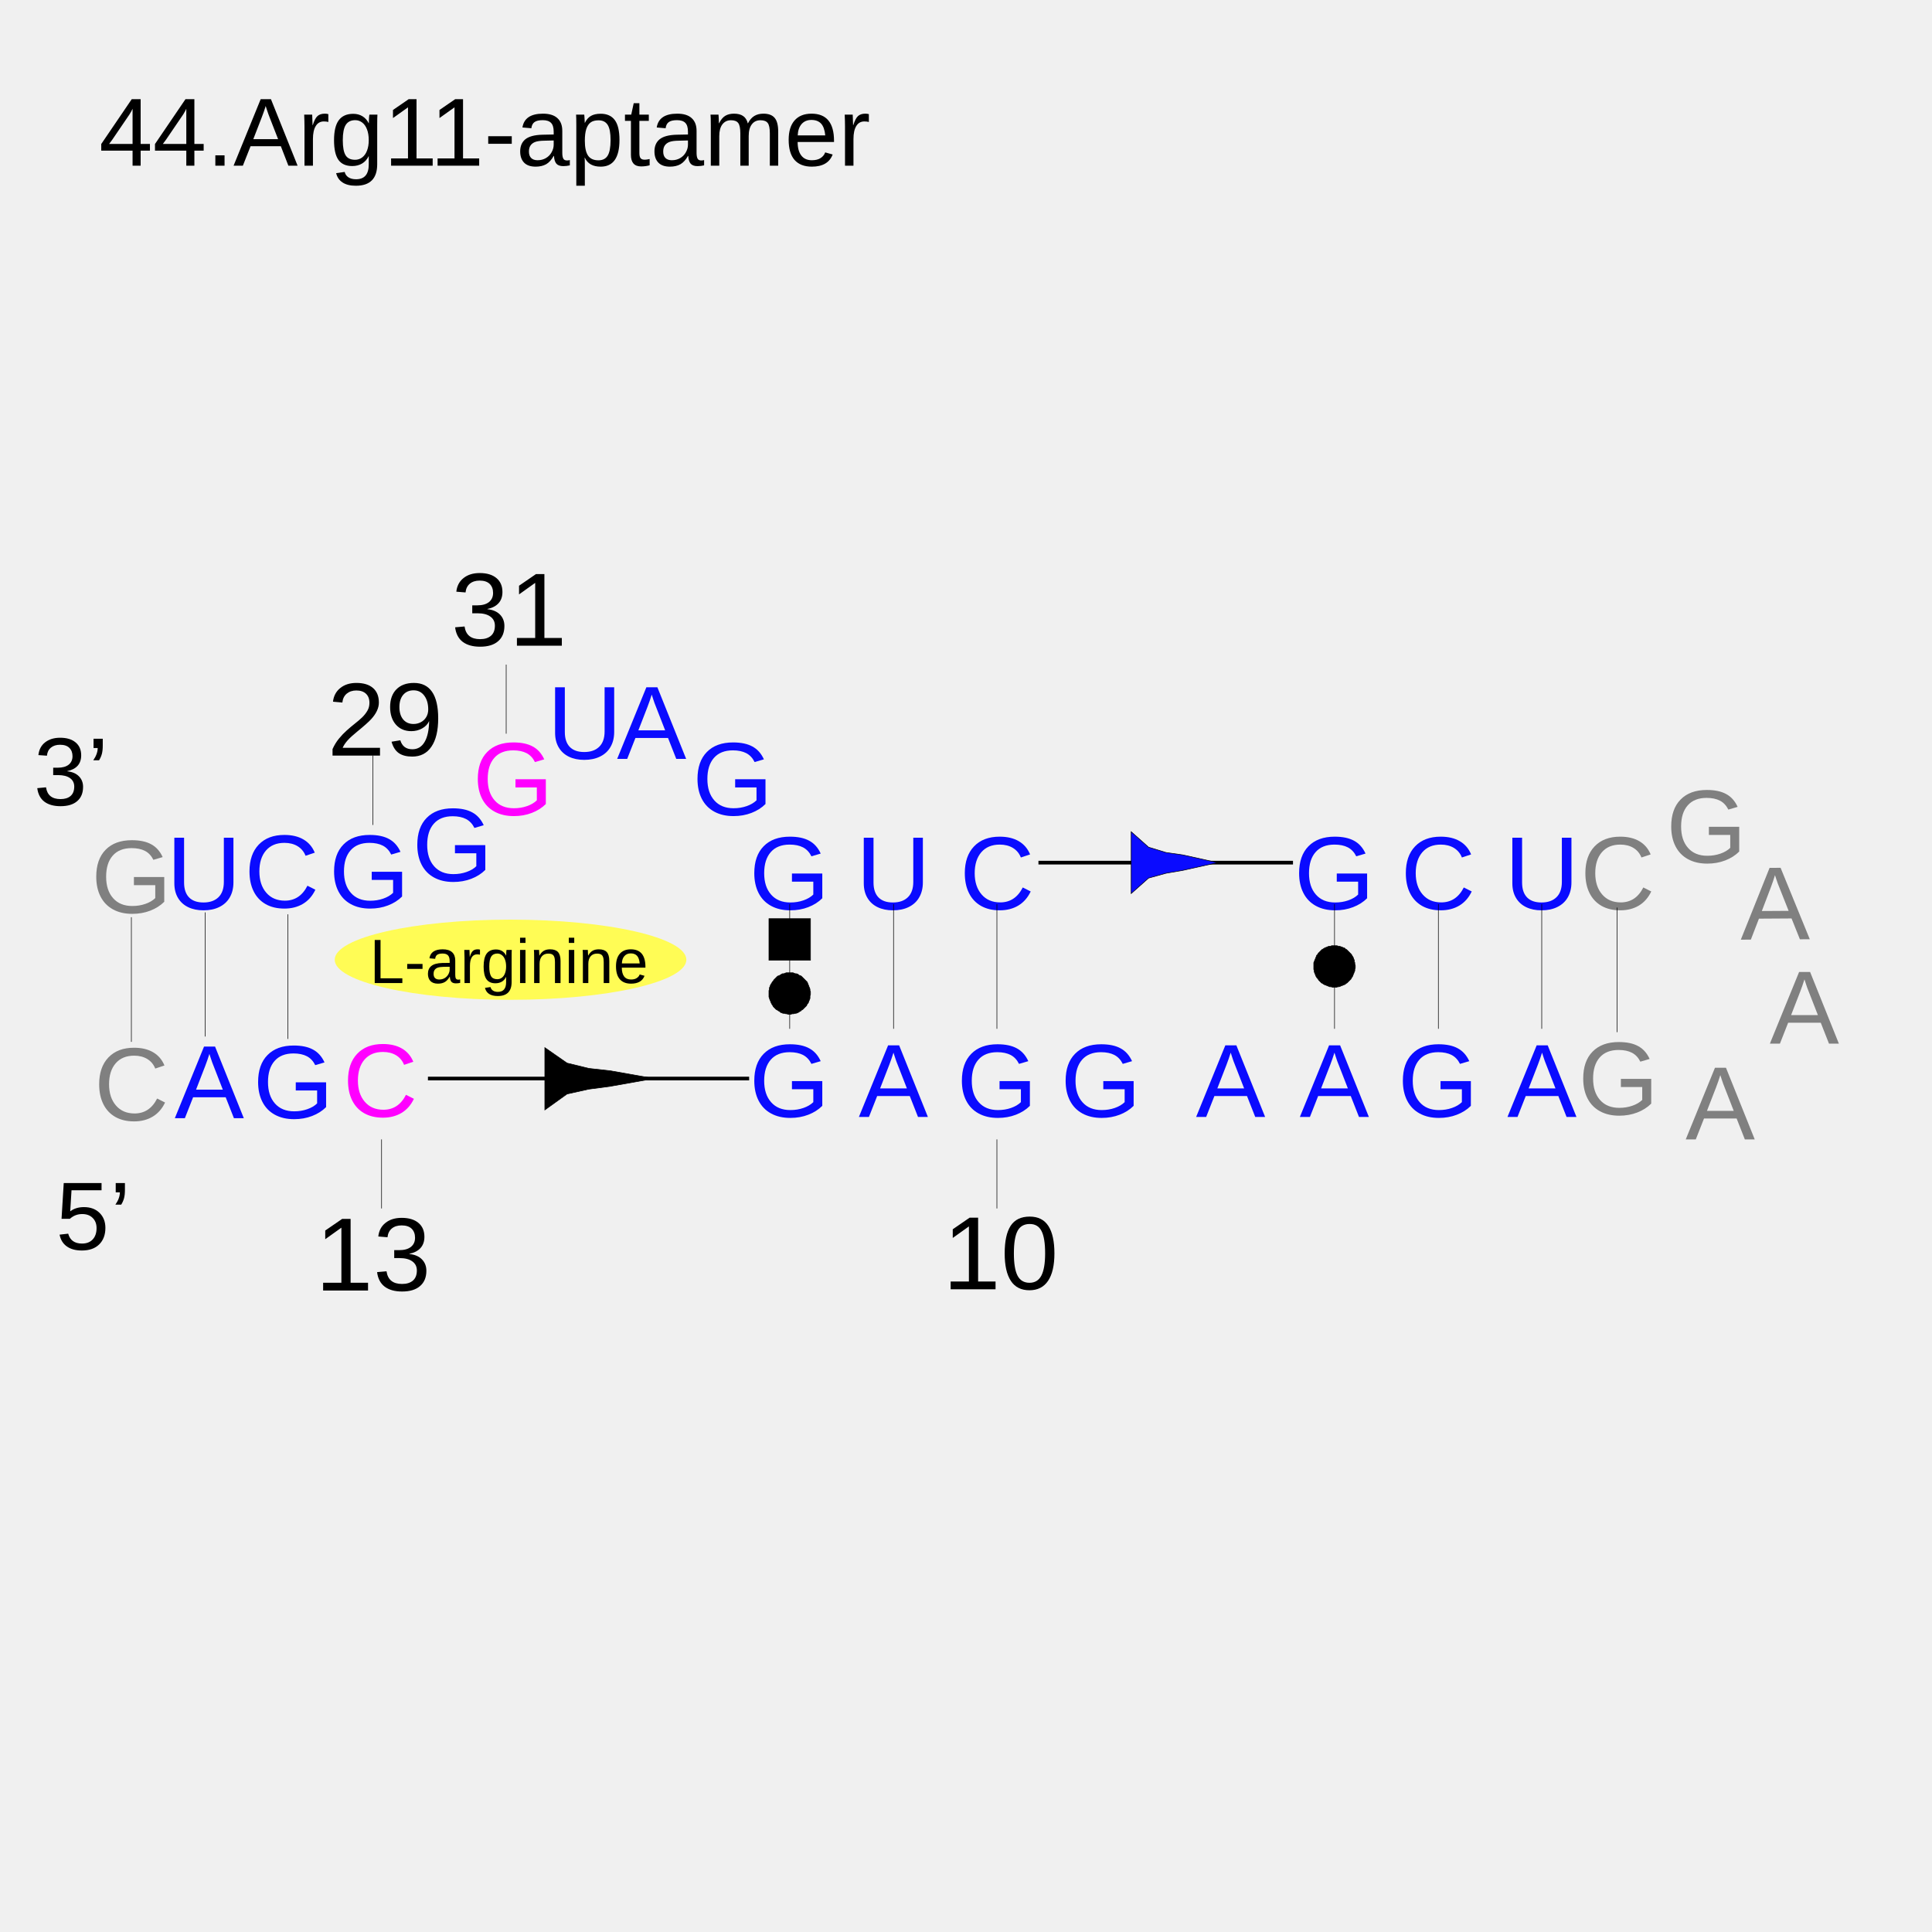
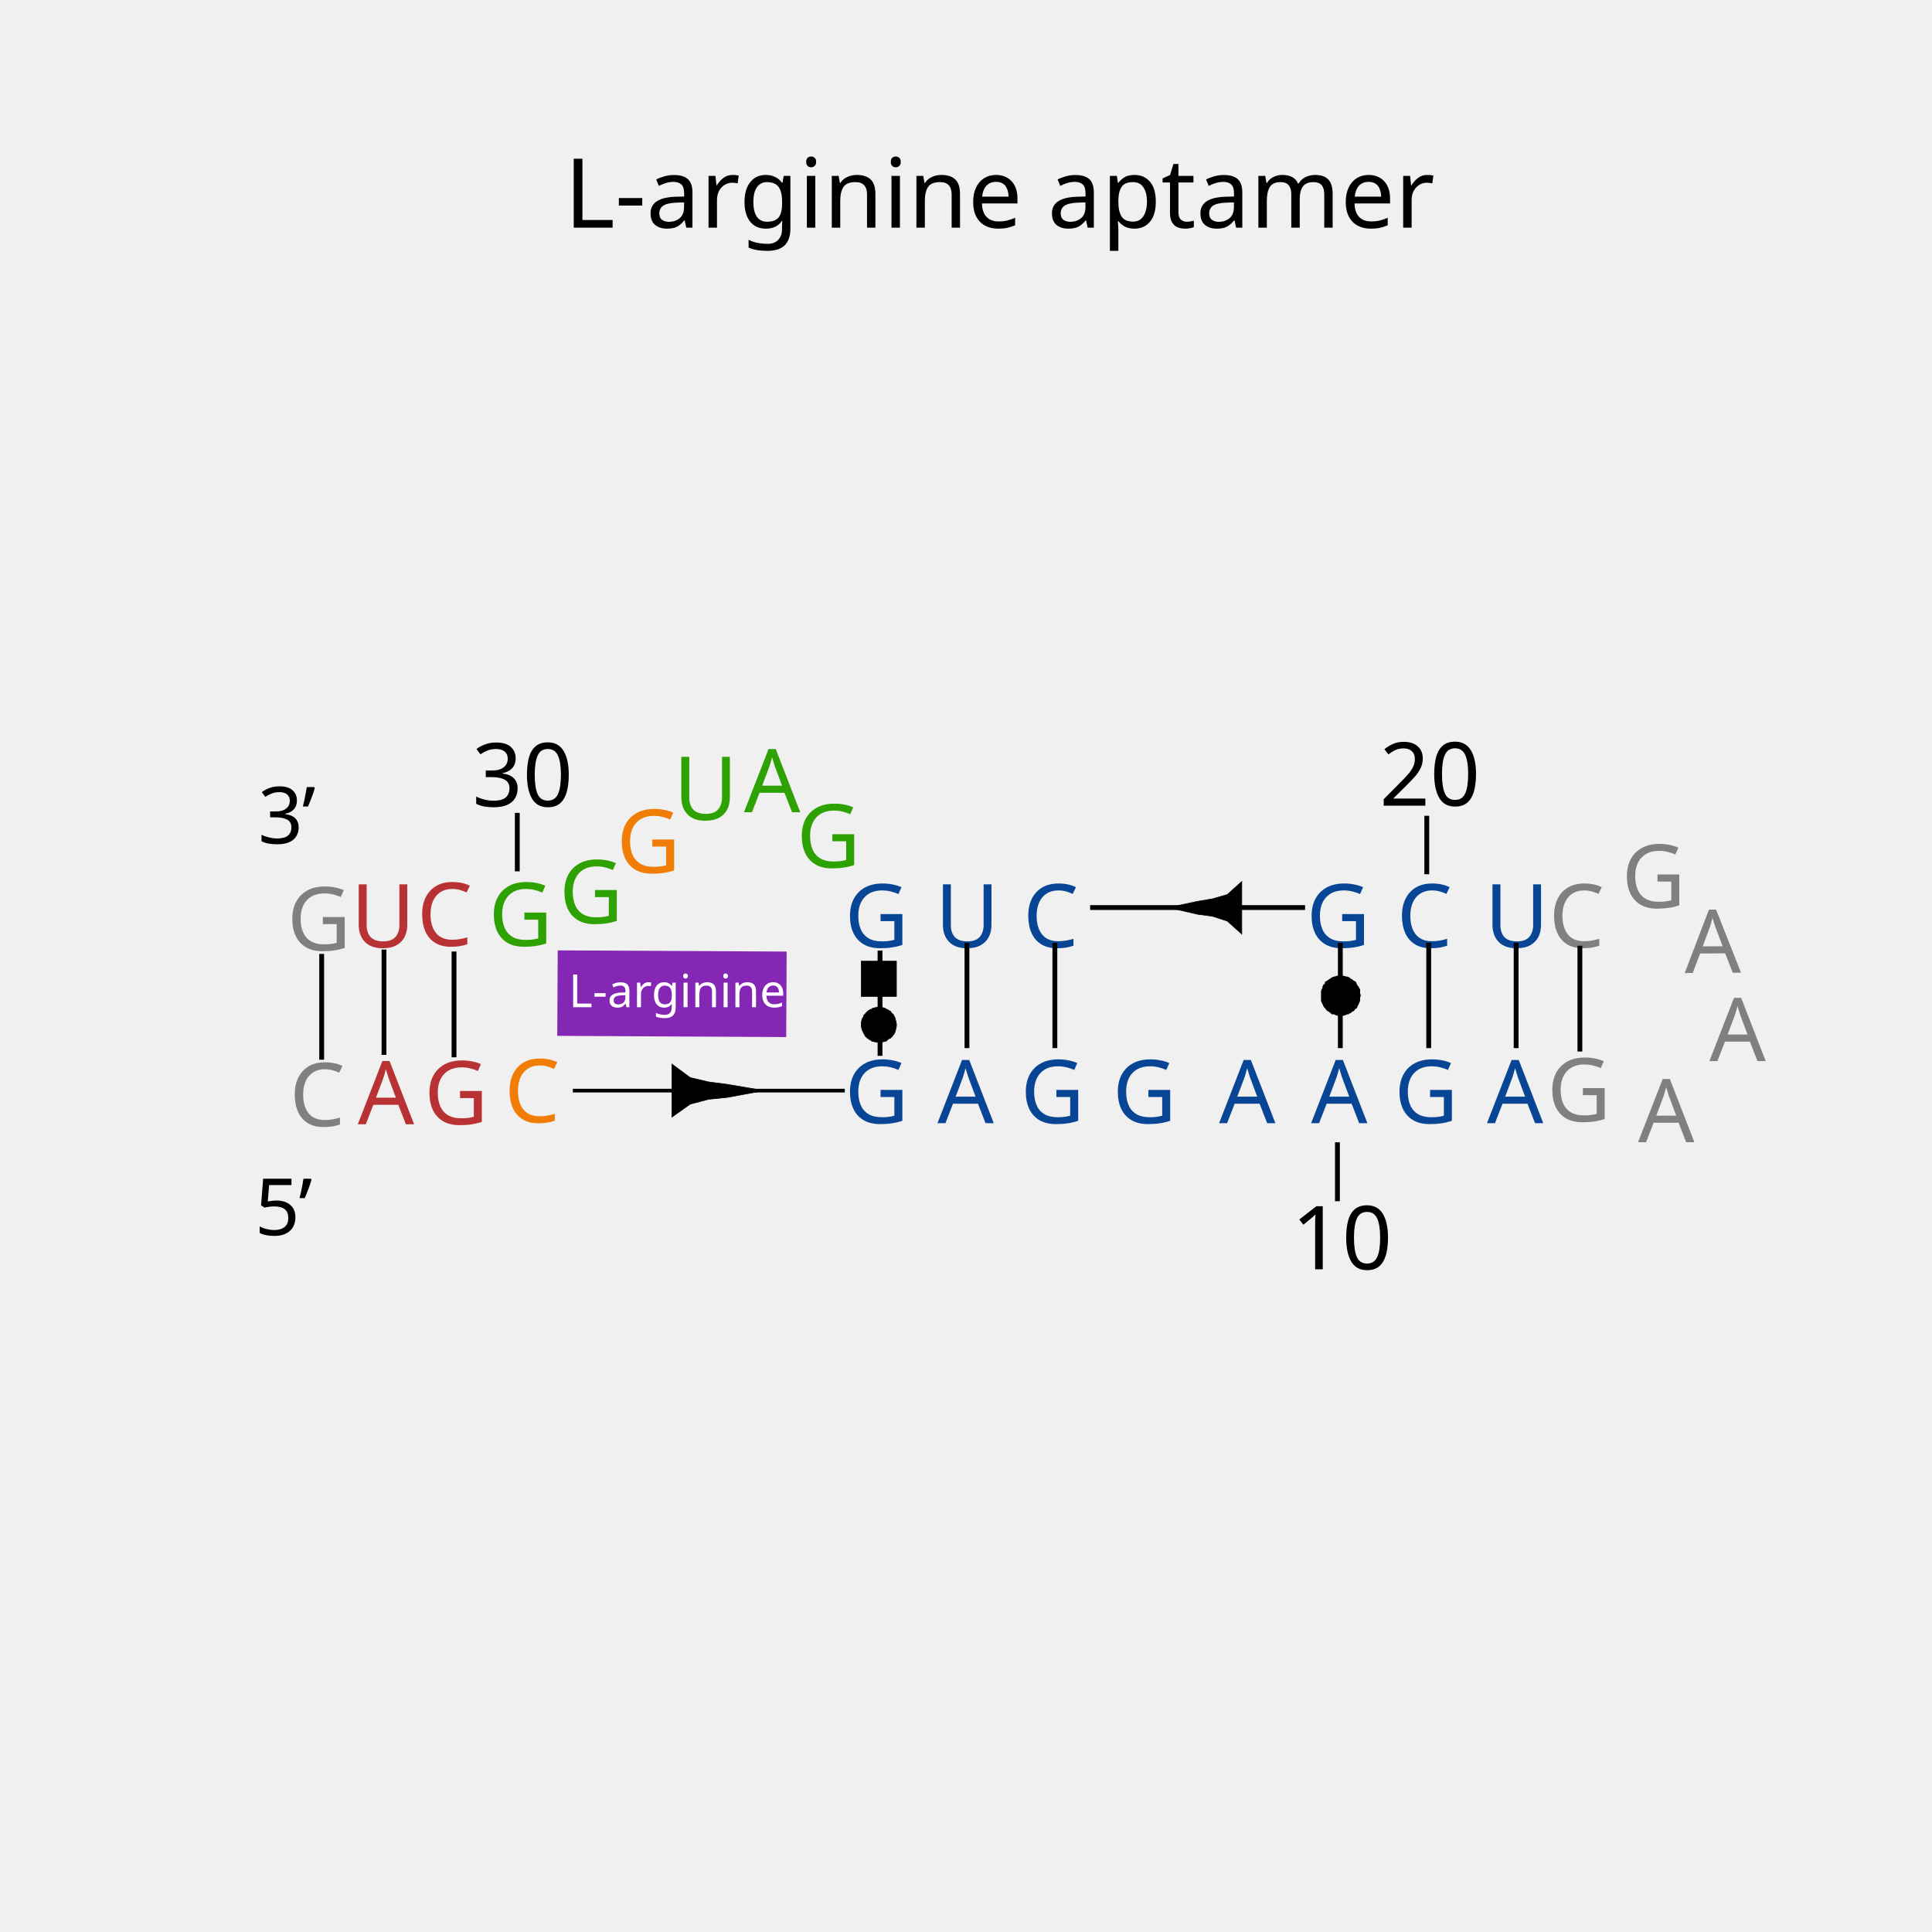
- <svg xmlns="http://www.w3.org/2000/svg" id="_图层_1" data-name="图层 1" viewBox="0 0 400 400">
-   <defs>
-     <style>
-       .cls-1 {
-         stroke-width: .76px;
-       }
- 
-       .cls-1, .cls-2, .cls-3, .cls-4 {
-         stroke: #000;
-         stroke-miterlimit: 10;
-       }
- 
-       .cls-1, .cls-4 {
-         fill: none;
-       }
- 
-       .cls-5 {
-         letter-spacing: -.07em;
-       }
- 
-       .cls-6, .cls-7, .cls-8, .cls-9, .cls-10, .cls-11, .cls-12, .cls-13 {
-         font-family: ArialMT, Arial;
-         isolation: isolate;
-       }
- 
-       .cls-6, .cls-7, .cls-8, .cls-9, .cls-11, .cls-12 {
-         font-size: 21.55px;
-       }
- 
-       .cls-6, .cls-2, .cls-10, .cls-13 {
-         fill: #000;
-       }
- 
-       .cls-7, .cls-9 {
-         fill: gray;
-       }
- 
-       .cls-7, .cls-12 {
-         letter-spacing: -.1em;
-       }
- 
-       .cls-8 {
-         fill: #f0f;
-       }
- 
-       .cls-2, .cls-3, .cls-4 {
-         stroke-width: .12px;
-       }
- 
-       .cls-3, .cls-11, .cls-12 {
-         fill: #0a0bff;
-       }
- 
-       .cls-10 {
-         font-size: 20px;
-       }
- 
-       .cls-14 {
-         fill: #fffc55;
-         stroke-width: 0px;
-       }
- 
-       .cls-15 {
-         letter-spacing: -.04em;
-       }
- 
-       .cls-13 {
-         font-size: 12.97px;
-       }
-     </style>
-   </defs>
-   <ellipse class="cls-14" cx="105.7" cy="198.7" rx="36.4" ry="8.3" />
+ <svg xmlns="http://www.w3.org/2000/svg" version="1.1" id="_图层_1" x="0px" y="0px" viewBox="0 0 400 400" style="enable-background:new 0 0 400 400;" xml:space="preserve">
+   <style type="text/css">
+ 	.st0{fill:#8527B5;}
+ 	.st1{fill:#084595;}
+ 	.st2{font-family:'ArialMT';}
+ 	.st3{font-size:18.265px;}
+ 	.st4{letter-spacing:-1;}
+ 	.st5{fill:none;stroke:#000000;stroke-miterlimit:10;}
+ 	.st6{stroke:#000000;stroke-miterlimit:10;}
+ 	.st7{stroke:#000000;stroke-width:0.12;stroke-miterlimit:10;}
+ 	.st8{fill:#F17D07;}
+ 	.st9{fill:#2EA103;}
+ 	.st10{fill:#B83233;}
+ 	.st11{fill:#808080;}
+ 	.st12{fill:none;stroke:#000000;stroke-width:0.76;stroke-miterlimit:10;}
+ 	.st13{fill:#FFFFFF;}
+ 	.st14{font-size:9.47px;}
+ 	.st15{font-size:16.356px;}
+ 	.st16{font-size:20px;}
+ </style>
+   <rect x="130.2" y="182" transform="matrix(5.236017e-03 -1 1 5.236017e-03 -67.3054 343.7111)" class="st0" width="17.7" height="47.4" />
  <g id="ID000002">
-     <text class="cls-12" transform="translate(312.06 231.25)">
-       <tspan x="0" y="0">A</tspan>
-     </text>
+     <g>
+       <g>
+         <text transform="matrix(1 0 0 1 307.8623 232.5467)" class="st1 st2 st3 st4">A</text>
+       </g>
+     </g>
  </g>
  <g id="ID000003">
-     <text class="cls-11" transform="translate(289.37 231.25)">
-       <tspan x="0" y="0">G</tspan>
-     </text>
+     <g>
+       <g>
+         <text transform="matrix(1 0 0 1 288.6426 232.5467)" class="st1 st2 st3">G</text>
+       </g>
+     </g>
  </g>
  <g id="ID000004">
-     <text class="cls-12" transform="translate(269.08 231.25)">
-       <tspan x="0" y="0">A</tspan>
-     </text>
+     <g>
+       <g>
+         <text transform="matrix(1 0 0 1 271.4502 232.5467)" class="st1 st2 st3 st4">A</text>
+       </g>
+     </g>
  </g>
  <g id="ID000005">
-     <text class="cls-12" transform="translate(247.6 231.25)">
-       <tspan x="0" y="0">A</tspan>
-     </text>
+     <g>
+       <g>
+         <text transform="matrix(1 0 0 1 252.3994 232.5467)" class="st1 st2 st3 st4">A</text>
+       </g>
+     </g>
  </g>
  <g id="ID000006">
-     <text class="cls-11" transform="translate(267.89 188.27)">
-       <tspan x="0" y="0">G</tspan>
-     </text>
+     <g>
+       <g>
+         <text transform="matrix(1 0 0 1 270.4453 196.1351)" class="st1 st2 st3">G</text>
+       </g>
+     </g>
  </g>
  <g id="ID000007">
-     <text class="cls-11" transform="translate(289.97 188.27)">
-       <tspan x="0" y="0">C</tspan>
-     </text>
+     <g>
+       <g>
+         <text transform="matrix(1 0 0 1 289.1494 196.1351)" class="st1 st2 st3">C</text>
+       </g>
+     </g>
  </g>
  <g id="ID000008">
-     <text class="cls-11" transform="translate(311.46 188.27)">
-       <tspan x="0" y="0">U</tspan>
-     </text>
+     <g>
+       <g>
+         <text transform="matrix(1 0 0 1 307.3633 196.1351)" class="st1 st2 st3">U</text>
+       </g>
+     </g>
  </g>
  <g id="ID000011">
-     <line class="cls-4" x1="319.2" y1="213" x2="319.2" y2="187.2" />
+     <line class="st5" x1="313.9" y1="217" x2="313.9" y2="195.2" />
  </g>
  <g id="ID000012">
-     <line class="cls-4" x1="297.8" y1="213" x2="297.8" y2="187.2" />
+     <line class="st5" x1="295.8" y1="217" x2="295.8" y2="195.2" />
  </g>
  <g id="ID000013">
-     <line class="cls-4" x1="276.3" y1="213" x2="276.3" y2="187.2" />
+     <line class="st5" x1="277.5" y1="217" x2="277.5" y2="195.2" />
  </g>
  <g id="ID000014">
-     <polygon class="cls-2" points="276.3 195.8 276 195.8 275.7 195.8 275.5 195.9 275.2 195.9 274.9 196 274.7 196.1 274.4 196.2 274.2 196.3 273.9 196.5 273.7 196.6 273.5 196.8 273.3 197 273.1 197.2 272.9 197.4 272.8 197.6 272.6 197.8 272.5 198.1 272.4 198.3 272.3 198.6 272.2 198.8 272.1 199.1 272 199.3 272 199.6 272 199.9 272 200.2 272 200.4 272 200.7 272.1 201 272.1 201.2 272.2 201.5 272.3 201.7 272.4 202 272.5 202.2 272.7 202.5 272.9 202.7 273 202.9 273.2 203.1 273.4 203.3 273.6 203.5 273.8 203.6 274.1 203.8 274.3 203.9 274.6 204 274.8 204.1 275.1 204.2 275.3 204.3 275.6 204.3 275.9 204.4 276.1 204.4 276.4 204.4 276.7 204.4 277 204.3 277.2 204.3 277.5 204.2 277.7 204.1 278 204 278.2 203.9 278.5 203.8 278.7 203.6 278.9 203.5 279.1 203.3 279.3 203.1 279.5 202.9 279.7 202.7 279.8 202.5 280 202.2 280.1 202 280.2 201.7 280.3 201.5 280.4 201.2 280.5 201 280.5 200.7 280.6 200.4 280.6 200.2 280.6 199.9 280.5 199.6 280.5 199.3 280.4 199.1 280.4 198.8 280.3 198.6 280.2 198.3 280.1 198.1 279.9 197.8 279.8 197.6 279.6 197.4 279.4 197.2 279.2 197 279 196.8 278.8 196.6 278.6 196.5 278.4 196.3 278.1 196.2 277.9 196.1 277.6 196 277.3 195.9 277.1 195.9 276.8 195.8 276.5 195.8 276.3 195.8" />
+     <polygon class="st6" points="277.5,202.5 277.3,202.5 277,202.5 276.9,202.6 276.6,202.6 276.4,202.7 276.2,202.7 276,202.8    275.7,203 275.6,203.1 275.4,203.2 275.1,203.4 275,203.5 274.8,203.6 274.8,203.8 274.6,204.1 274.4,204.2 274.3,204.4    274.3,204.6 274.2,204.9 274.1,205 274,205.3 274,205.5 274,205.8 274,206 274,206.2 274,206.4 274,206.6 274,206.9 274,207.1    274.1,207.3 274.2,207.6 274.3,207.7 274.4,208 274.5,208.2 274.7,208.4 274.8,208.5 274.9,208.7 275.1,208.9 275.3,209    275.5,209.1 275.7,209.3 275.9,209.3 276,209.5 276.3,209.5 276.5,209.6 276.7,209.7 277,209.8 277.2,209.8 277.5,209.8    277.7,209.8 277.9,209.8 278.1,209.8 278.4,209.7 278.6,209.6 278.7,209.5 279,209.5 279.2,209.3 279.4,209.3 279.6,209.1    279.8,209 280,208.9 280.1,208.7 280.3,208.5 280.5,208.4 280.6,208.2 280.7,208 280.8,207.7 280.9,207.6 281,207.3 281.1,207.1    281.1,206.9 281.1,206.6 281.1,206.4 281.2,206.2 281.2,206 281.1,205.8 281.1,205.5 281.1,205.3 281.1,205 281,204.9 280.9,204.6    280.7,204.4 280.6,204.2 280.5,204.1 280.4,203.8 280.3,203.6 280.1,203.5 279.9,203.4 279.7,203.2 279.5,203.1 279.3,203    279.1,202.8 278.9,202.7 278.7,202.7 278.4,202.6 278.3,202.6 278,202.5 277.8,202.5  " />
  </g>
  <g id="ID000015">
-     <line class="cls-1" x1="215" y1="178.6" x2="267.7" y2="178.6" />
+     <line class="st5" x1="225.7" y1="187.9" x2="270.2" y2="187.9" />
  </g>
  <g id="ID000016">
-     <polygon class="cls-3" points="234.2 172.2 237.8 175.4 241.4 176.5 244.9 177 252.1 178.6 244.9 180.2 241.4 180.8 237.8 181.8 234.2 185 234.2 172.2" />
+     <polygon class="st7" points="257.1,182.5 254.1,185.2 251,186.1 248,186.6 241.9,187.9 248,189.3 251,189.7 254.1,190.7    257.1,193.4  " />
  </g>
  <g id="ID000018">
-     <text class="cls-11" transform="translate(219.55 231.25)">
-       <tspan x="0" y="0">G</tspan>
-     </text>
+     <g>
+       <g>
+         <text transform="matrix(1 0 0 1 230.3247 232.5467)" class="st1 st2 st3">G</text>
+       </g>
+     </g>
  </g>
  <g id="ID000019">
-     <text class="cls-11" transform="translate(198.07 231.25)">
-       <tspan x="0" y="0">G</tspan>
-     </text>
-   </g>
-   <g id="ID000020">
-     <line class="cls-4" x1="206.4" y1="235.9" x2="206.4" y2="250.2" />
-   </g>
-   <g id="ID000021">
-     <text class="cls-6" transform="translate(195.18 266.93)">
-       <tspan x="0" y="0">10</tspan>
-     </text>
+     <g>
+       <g>
+         <text transform="matrix(1 0 0 1 211.2744 232.5467)" class="st1 st2 st3">G</text>
+       </g>
+     </g>
+   </g>
+   <g>
+     <g id="ID000020">
+       <line class="st5" x1="276.9" y1="236.5" x2="276.9" y2="248.7" />
+     </g>
+     <g id="ID000021">
+       <g>
+         <g>
+           <text transform="matrix(1 0 0 1 267.3789 262.7909)" class="st2 st3">10</text>
+         </g>
+       </g>
+     </g>
  </g>
  <g id="ID000022">
-     <text class="cls-12" transform="translate(177.78 231.25)">
-       <tspan x="0" y="0">A</tspan>
-     </text>
+     <g>
+       <g>
+         <text transform="matrix(1 0 0 1 194.0908 232.5467)" class="st1 st2 st3 st4">A</text>
+       </g>
+     </g>
  </g>
  <g id="ID000023">
-     <text class="cls-11" transform="translate(155.09 231.25)">
-       <tspan x="0" y="0">G</tspan>
-     </text>
+     <g>
+       <g>
+         <text transform="matrix(1 0 0 1 174.8711 232.5467)" class="st1 st2 st3">G</text>
+       </g>
+     </g>
+   </g>
+   <g id="ID000024">
+     <g>
+       <g>
+         <text transform="matrix(1 0 0 1 104.3965 232.3778)" class="st8 st2 st3">C</text>
+       </g>
+     </g>
  </g>
  <g id="ID000025">
-     <text class="cls-11" transform="translate(68.09 187.91)">
-       <tspan x="0" y="0">G</tspan>
-     </text>
+     <g>
+       <g>
+         <text transform="matrix(1 0 0 1 101.1353 195.8309)" class="st9 st2 st3">G</text>
+       </g>
+     </g>
  </g>
  <g id="ID000027">
-     <text class="cls-12" transform="translate(36.15 231.51)">
-       <tspan x="0" y="0">A</tspan>
-     </text>
+     <g>
+       <g>
+         <text transform="matrix(1 0 0 1 74.0762 232.7665)" class="st10 st2 st3 st4">A</text>
+       </g>
+     </g>
  </g>
  <g id="ID000028">
-     <text class="cls-9" transform="translate(19.44 231.97)">
-       <tspan x="0" y="0">C</tspan>
-     </text>
+     <g>
+       <g>
+         <text transform="matrix(1 0 0 1 59.917 233.1551)" class="st11 st2 st3">C</text>
+       </g>
+     </g>
  </g>
  <g id="ID000030">
-     <text class="cls-9" transform="translate(18.85 189)">
-       <tspan x="0" y="0">G</tspan>
-     </text>
+     <g>
+       <g>
+         <text transform="matrix(1 0 0 1 59.4102 196.7518)" class="st11 st2 st3">G</text>
+       </g>
+     </g>
  </g>
  <g id="ID000033">
-     <text class="cls-11" transform="translate(34.44 188.27)">
-       <tspan x="0" y="0">U</tspan>
-     </text>
+     <g>
+       <g>
+         <text transform="matrix(1 0 0 1 72.6313 196.1351)" class="st10 st2 st3">U</text>
+       </g>
+     </g>
  </g>
  <g id="ID000034">
-     <text class="cls-11" transform="translate(113.27 157.12)">
-       <tspan x="0" y="0">U</tspan>
-     </text>
+     <g>
+       <g>
+         <text transform="matrix(1 0 0 1 139.4224 169.7347)" class="st9 st2 st3">U</text>
+       </g>
+     </g>
  </g>
  <g id="ID000035">
-     <text class="cls-12" transform="translate(127.73 157.12)">
-       <tspan x="0" y="0">A</tspan>
-     </text>
+     <g>
+       <g>
+         <text transform="matrix(1 0 0 1 154.0293 168.1717)" class="st9 st2 st3 st4">A</text>
+       </g>
+     </g>
  </g>
  <g id="ID000036">
-     <text class="cls-11" transform="translate(143.33 168.76)">
-       <tspan x="0" y="0">G</tspan>
-     </text>
+     <g>
+       <g>
+         <text transform="matrix(1 0 0 1 164.8936 179.6024)" class="st9 st2 st3">G</text>
+       </g>
+     </g>
  </g>
  <g id="ID000037">
-     <text class="cls-11" transform="translate(155.09 188.27)">
-       <tspan x="0" y="0">G</tspan>
-     </text>
+     <g>
+       <g>
+         <text transform="matrix(1 0 0 1 174.8711 196.1351)" class="st1 st2 st3">G</text>
+       </g>
+     </g>
  </g>
  <g id="ID000038">
-     <text class="cls-11" transform="translate(177.18 188.27)">
-       <tspan x="0" y="0">U</tspan>
-     </text>
+     <g>
+       <g>
+         <text transform="matrix(1 0 0 1 193.584 196.1351)" class="st1 st2 st3">U</text>
+       </g>
+     </g>
  </g>
  <g id="ID000039">
-     <text class="cls-11" transform="translate(198.66 188.27)">
-       <tspan x="0" y="0">C</tspan>
-     </text>
+     <g>
+       <g>
+         <text transform="matrix(1 0 0 1 211.7812 196.1351)" class="st1 st2 st3">C</text>
+       </g>
+     </g>
  </g>
  <g id="ID000040">
-     <line class="cls-4" x1="206.4" y1="213" x2="206.4" y2="187.2" />
+     <line class="st5" x1="218.4" y1="217" x2="218.4" y2="195.2" />
  </g>
  <g id="ID000041">
-     <line class="cls-4" x1="185" y1="213" x2="185" y2="187.2" />
+     <line class="st5" x1="200.2" y1="217" x2="200.2" y2="195.2" />
  </g>
  <g id="ID000042">
-     <line class="cls-4" x1="163.5" y1="213" x2="163.5" y2="187.2" />
+     <line class="st5" x1="182.2" y1="218.6" x2="182.2" y2="196.8" />
  </g>
  <g id="ID000043">
-     <polygon class="cls-2" points="163.5 210 163.7 210 164 209.9 164.3 209.9 164.6 209.8 164.8 209.8 165.1 209.7 165.3 209.6 165.6 209.4 165.8 209.3 166 209.1 166.2 209 166.4 208.8 166.6 208.6 166.8 208.4 167 208.2 167.1 207.9 167.3 207.7 167.4 207.5 167.5 207.2 167.6 207 167.7 206.7 167.7 206.4 167.7 206.2 167.8 205.9 167.8 205.6 167.8 205.3 167.7 205.1 167.7 204.8 167.6 204.5 167.5 204.3 167.4 204 167.3 203.8 167.2 203.5 167.1 203.3 166.9 203.1 166.7 202.9 166.5 202.7 166.3 202.5 166.1 202.3 165.9 202.1 165.7 202 165.4 201.9 165.2 201.7 164.9 201.6 164.7 201.6 164.4 201.5 164.2 201.4 163.9 201.4 163.6 201.4 163.3 201.4 163.1 201.4 162.8 201.4 162.5 201.5 162.3 201.6 162 201.6 161.8 201.7 161.5 201.9 161.3 202 161 202.1 160.8 202.3 160.6 202.5 160.4 202.7 160.2 202.9 160.1 203.1 159.9 203.3 159.8 203.5 159.6 203.8 159.5 204 159.4 204.3 159.3 204.5 159.3 204.8 159.2 205.1 159.2 205.3 159.2 205.6 159.2 205.9 159.2 206.2 159.2 206.4 159.3 206.7 159.4 207 159.5 207.2 159.6 207.5 159.7 207.7 159.8 207.9 160 208.2 160.1 208.4 160.3 208.6 160.5 208.8 160.7 209 160.9 209.1 161.2 209.3 161.4 209.4 161.6 209.6 161.9 209.7 162.1 209.8 162.4 209.8 162.7 209.9 162.9 209.9 163.2 210 163.5 210" />
+     <polygon class="st7" points="181.9,215.8 182.2,215.8 182.4,215.8 182.6,215.7 182.9,215.7 183.1,215.6 183.3,215.6 183.6,215.5    183.7,215.3 183.9,215.2 184.1,215 184.3,215 184.5,214.8 184.6,214.7 184.8,214.5 185,214.2 185.1,214.1 185.2,213.9 185.3,213.7    185.4,213.4 185.4,213.3 185.5,213 185.5,212.8 185.6,212.5 185.6,212.4 185.6,212.1 185.6,211.9 185.5,211.6 185.5,211.4    185.4,211.2 185.4,211 185.3,210.7 185.2,210.6 185.1,210.3 185,210.1 184.9,210 184.7,209.8 184.5,209.6 184.4,209.4 184.2,209.3    184,209.2 183.8,209 183.7,209 183.4,208.9 183.2,208.7 183,208.7 182.8,208.6 182.5,208.6 182.3,208.5 182.1,208.5 181.8,208.5    181.6,208.5 181.4,208.6 181.2,208.6 181,208.7 180.7,208.7 180.5,208.9 180.3,209 180.1,209 179.9,209.2 179.7,209.3 179.6,209.4    179.4,209.6 179.2,209.8 179.1,210 178.9,210.1 178.8,210.3 178.8,210.6 178.6,210.7 178.5,211 178.4,211.2 178.4,211.4    178.3,211.6 178.3,211.9 178.3,212.1 178.3,212.4 178.3,212.5 178.4,212.8 178.4,213 178.5,213.3 178.6,213.4 178.7,213.7    178.8,213.9 178.9,214.1 179,214.2 179.1,214.5 179.3,214.7 179.5,214.8 179.6,215 179.8,215 179.9,215.2 180.2,215.3 180.4,215.5    180.6,215.6 180.8,215.6 181,215.7 181.3,215.7 181.5,215.8 181.8,215.8  " />
  </g>
  <g id="ID000044">
-     <polygon class="cls-2" points="159.2 190.2 159.2 198.8 167.8 198.8 167.8 190.2 159.2 190.2" />
+     <polygon class="st7" points="178.3,199 178.3,206.3 185.6,206.3 185.6,199  " />
  </g>
  <g id="ID000006-2">
-     <text class="cls-9" transform="translate(326.71 230.79)">
-       <tspan x="0" y="0">G</tspan>
-     </text>
+     <g>
+       <g>
+         <text transform="matrix(1 0 0 1 320.2812 232.1669)" class="st11 st2 st3">G</text>
+       </g>
+     </g>
  </g>
  <g id="ID000007-2">
-     <text class="cls-9" transform="translate(327.14 188.27)">
-       <tspan x="0" y="0">C</tspan>
-     </text>
+     <g>
+       <g>
+         <text transform="matrix(1 0 0 1 320.6445 196.1351)" class="st11 st2 st3">C</text>
+       </g>
+     </g>
  </g>
  <g id="ID000006-3">
-     <text class="cls-9" transform="translate(344.93 178.6)">
-       <tspan x="0" y="0">G</tspan>
-     </text>
+     <g>
+       <g>
+         <text transform="matrix(1 0 0 1 335.7246 187.9403)" class="st11 st2 st3">G</text>
+       </g>
+     </g>
  </g>
  <g id="ID000002-2">
-     <text class="cls-7" transform="translate(348.97 235.9)">
-       <tspan x="0" y="0">A</tspan>
-     </text>
+     <g>
+       <g>
+         <text transform="matrix(1 0 0 1 339.1455 236.4833)" class="st11 st2 st3 st4">A</text>
+       </g>
+     </g>
  </g>
  <g id="ID000002-3">
-     <text class="cls-7" transform="translate(366.39 216.07)">
-       <tspan x="0" y="0">A</tspan>
-     </text>
+     <g>
+       <g>
+         <text transform="matrix(1 0 0 1 353.9131 219.6888)" class="st11 st2 st3 st4">A</text>
+       </g>
+     </g>
  </g>
  <g id="ID000002-4">
-     <text class="cls-7" transform="translate(360.37 194.55) rotate(-.36)">
-       <tspan x="0" y="0">A</tspan>
-     </text>
+     <g>
+       <g>
+         <text transform="matrix(1 -6.283144e-03 6.283144e-03 1 348.8021 201.4581)" class="st11 st2 st3 st4">A</text>
+       </g>
+     </g>
  </g>
  <g id="ID000011-2">
-     <line class="cls-4" x1="334.8" y1="213.7" x2="334.8" y2="187.9" />
+     <line class="st5" x1="327.1" y1="217.7" x2="327.1" y2="195.8" />
  </g>
  <g id="ID000040-2">
-     <line class="cls-4" x1="27.2" y1="215.7" x2="27.2" y2="189.9" />
+     <line class="st5" x1="66.6" y1="219.4" x2="66.6" y2="197.5" />
  </g>
  <g id="ID000040-3">
-     <line class="cls-4" x1="42.5" y1="214.6" x2="42.5" y2="188.9" />
+     <line class="st5" x1="79.5" y1="218.4" x2="79.5" y2="196.6" />
  </g>
  <g id="ID000036-2">
-     <text class="cls-11" transform="translate(85.32 182.4)">
-       <tspan x="0" y="0">G</tspan>
-     </text>
+     <g>
+       <g>
+         <text transform="matrix(1 0 0 1 115.751 191.159)" class="st9 st2 st3">G</text>
+       </g>
+     </g>
  </g>
  <g id="ID000039-2">
-     <text class="cls-11" transform="translate(50.56 187.91)">
-       <tspan x="0" y="0">C</tspan>
-     </text>
+     <g>
+       <g>
+         <text transform="matrix(1 0 0 1 86.292 195.8309)" class="st10 st2 st3">C</text>
+       </g>
+     </g>
  </g>
  <g id="ID000029">
-     <text class="cls-11" transform="translate(52.36 231.51)">
-       <tspan x="0" y="0">G</tspan>
-     </text>
+     <g>
+       <g>
+         <text transform="matrix(1 0 0 1 87.8042 232.7665)" class="st10 st2 st3">G</text>
+       </g>
+     </g>
  </g>
  <g id="ID000040-4">
-     <line class="cls-4" x1="59.6" y1="215.1" x2="59.6" y2="189.3" />
+     <line class="st5" x1="94" y1="218.9" x2="94" y2="197" />
  </g>
  <g id="ID000015-2">
-     <line class="cls-1" x1="88.6" y1="223.3" x2="155.1" y2="223.3" />
+     <line class="st12" x1="118.6" y1="225.8" x2="174.9" y2="225.8" />
  </g>
  <g id="ID000016-2">
-     <polygon class="cls-2" points="112.8 216.9 117.4 220.1 121.9 221.2 126.4 221.7 135.4 223.3 126.4 224.9 121.9 225.5 117.4 226.5 112.8 229.8 112.8 216.9" />
+     <polygon class="st7" points="139.1,220.3 142.9,223.1 146.7,224 150.6,224.5 158.2,225.8 150.6,227.2 146.7,227.6 142.9,228.6    139.1,231.3  " />
+   </g>
+   <g id="ID000021-4">
+     <g>
+       <g>
+         <text transform="matrix(1 0 0 1 97.7646 166.9466)" class="st2 st3">30</text>
+       </g>
+     </g>
+   </g>
+   <g>
+     <g>
+       <text transform="matrix(1 0 0 1 117.7446 208.5287)" class="st13 st2 st14">L-arginine</text>
+     </g>
+   </g>
+   <g>
+     <g>
+       <text transform="matrix(1 0 0 1 52.7358 255.7284)" class="st2 st15">5</text>
+     </g>
+   </g>
+   <g>
+     <g>
+       <text transform="matrix(1 0 0 1 61.8174 255.7284)" class="st2 st15">’</text>
+     </g>
+   </g>
+   <g>
+     <g>
+       <text transform="matrix(1 0 0 1 53.4116 174.6429)" class="st2 st15">3</text>
+     </g>
+   </g>
+   <g>
+     <g>
+       <text transform="matrix(1 0 0 1 62.502 174.6429)" class="st2 st15">’</text>
+     </g>
  </g>
  <g id="ID000020-2">
-     <line class="cls-4" x1="79" y1="235.9" x2="79" y2="250.2" />
+     <line class="st5" x1="295.4" y1="168.9" x2="295.4" y2="181" />
  </g>
  <g id="ID000021-2">
-     <text class="cls-6" transform="translate(65.26 267.19)">
-       <tspan x="0" y="0">13</tspan>
-     </text>
-   </g>
-   <g id="ID000021-3">
-     <text class="cls-6" transform="translate(67.77 156.44)">
-       <tspan x="0" y="0">29</tspan>
-     </text>
+     <g>
+       <g>
+         <text transform="matrix(1 0 0 1 285.6016 166.8031)" class="st2 st3">20</text>
+       </g>
+     </g>
  </g>
  <g id="ID000020-3">
-     <line class="cls-4" x1="77.2" y1="156.4" x2="77.2" y2="170.8" />
-   </g>
-   <g id="ID000021-4">
-     <text class="cls-6" transform="translate(93.4 133.69)">
-       <tspan x="0" y="0">31</tspan>
-     </text>
-   </g>
-   <g id="ID000020-4">
-     <line class="cls-4" x1="104.8" y1="137.6" x2="104.8" y2="151.9" />
-   </g>
-   <text class="cls-10" transform="translate(20.51 34.3)">
-     <tspan x="0" y="0">44.Arg</tspan>
-     <tspan class="cls-5" x="58.93" y="0">1</tspan>
-     <tspan x="68.56" y="0">1-aptamer</tspan>
-   </text>
-   <g id="ID000039-3">
-     <text class="cls-8" transform="translate(70.96 231.2)">
-       <tspan x="0" y="0">C</tspan>
-     </text>
-   </g>
-   <g id="ID000036-3">
-     <text class="cls-8" transform="translate(97.85 168.76)">
-       <tspan x="0" y="0">G</tspan>
-     </text>
-   </g>
-   <text class="cls-13" transform="translate(76.52 203.53)">
-     <tspan x="0" y="0">L-arginine</tspan>
-   </text>
-   <text class="cls-10" transform="translate(11.54 258.7)">
-     <tspan x="0" y="0">5</tspan>
-     <tspan class="cls-15" x="11.12" y="0">’</tspan>
-   </text>
-   <text class="cls-10" transform="translate(6.95 166.71)">
-     <tspan x="0" y="0">3</tspan>
-     <tspan class="cls-15" x="11.12" y="0">’</tspan>
-   </text>
+     <line class="st5" x1="107.1" y1="168.3" x2="107.1" y2="180.4" />
+   </g>
+   <g id="ID000034-2">
+     <g>
+       <g>
+         <text transform="matrix(1 0 0 1 127.6206 180.7005)" class="st8 st2 st3">G</text>
+       </g>
+     </g>
+   </g>
+   <g>
+     <g>
+       <text transform="matrix(1 0 0 1 116.85 47.14)" class="st2 st16">L-arginine aptamer</text>
+     </g>
+   </g>
</svg>
